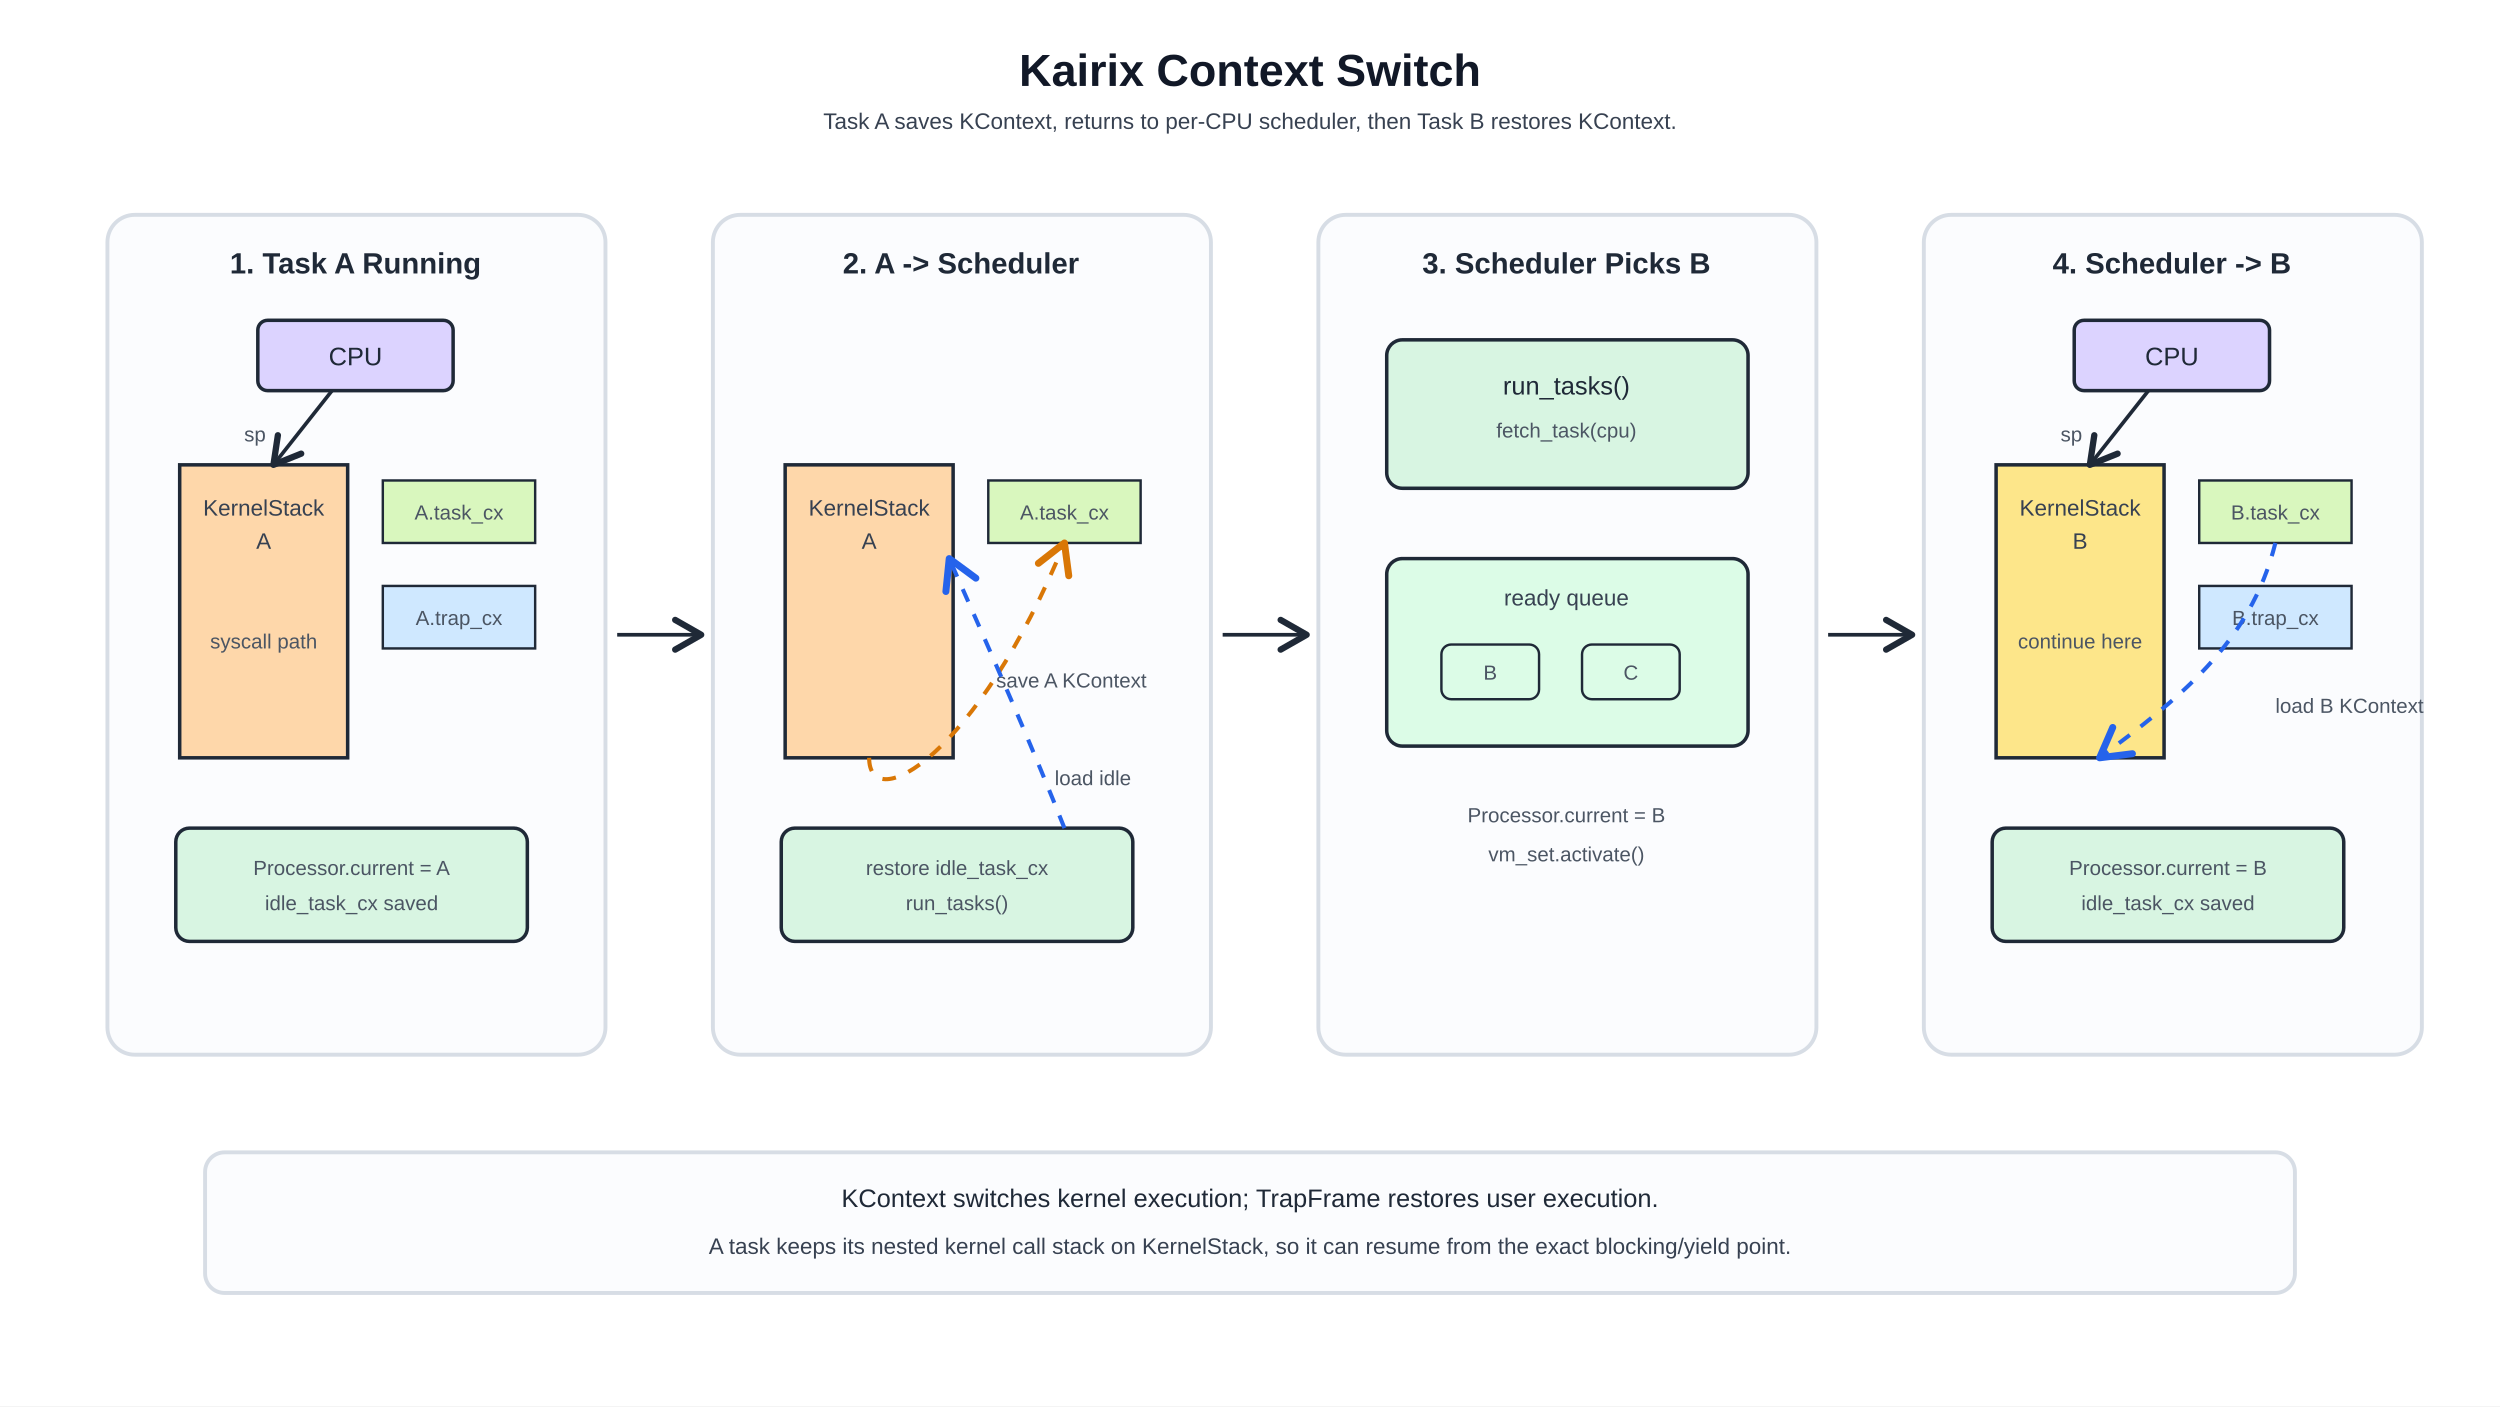
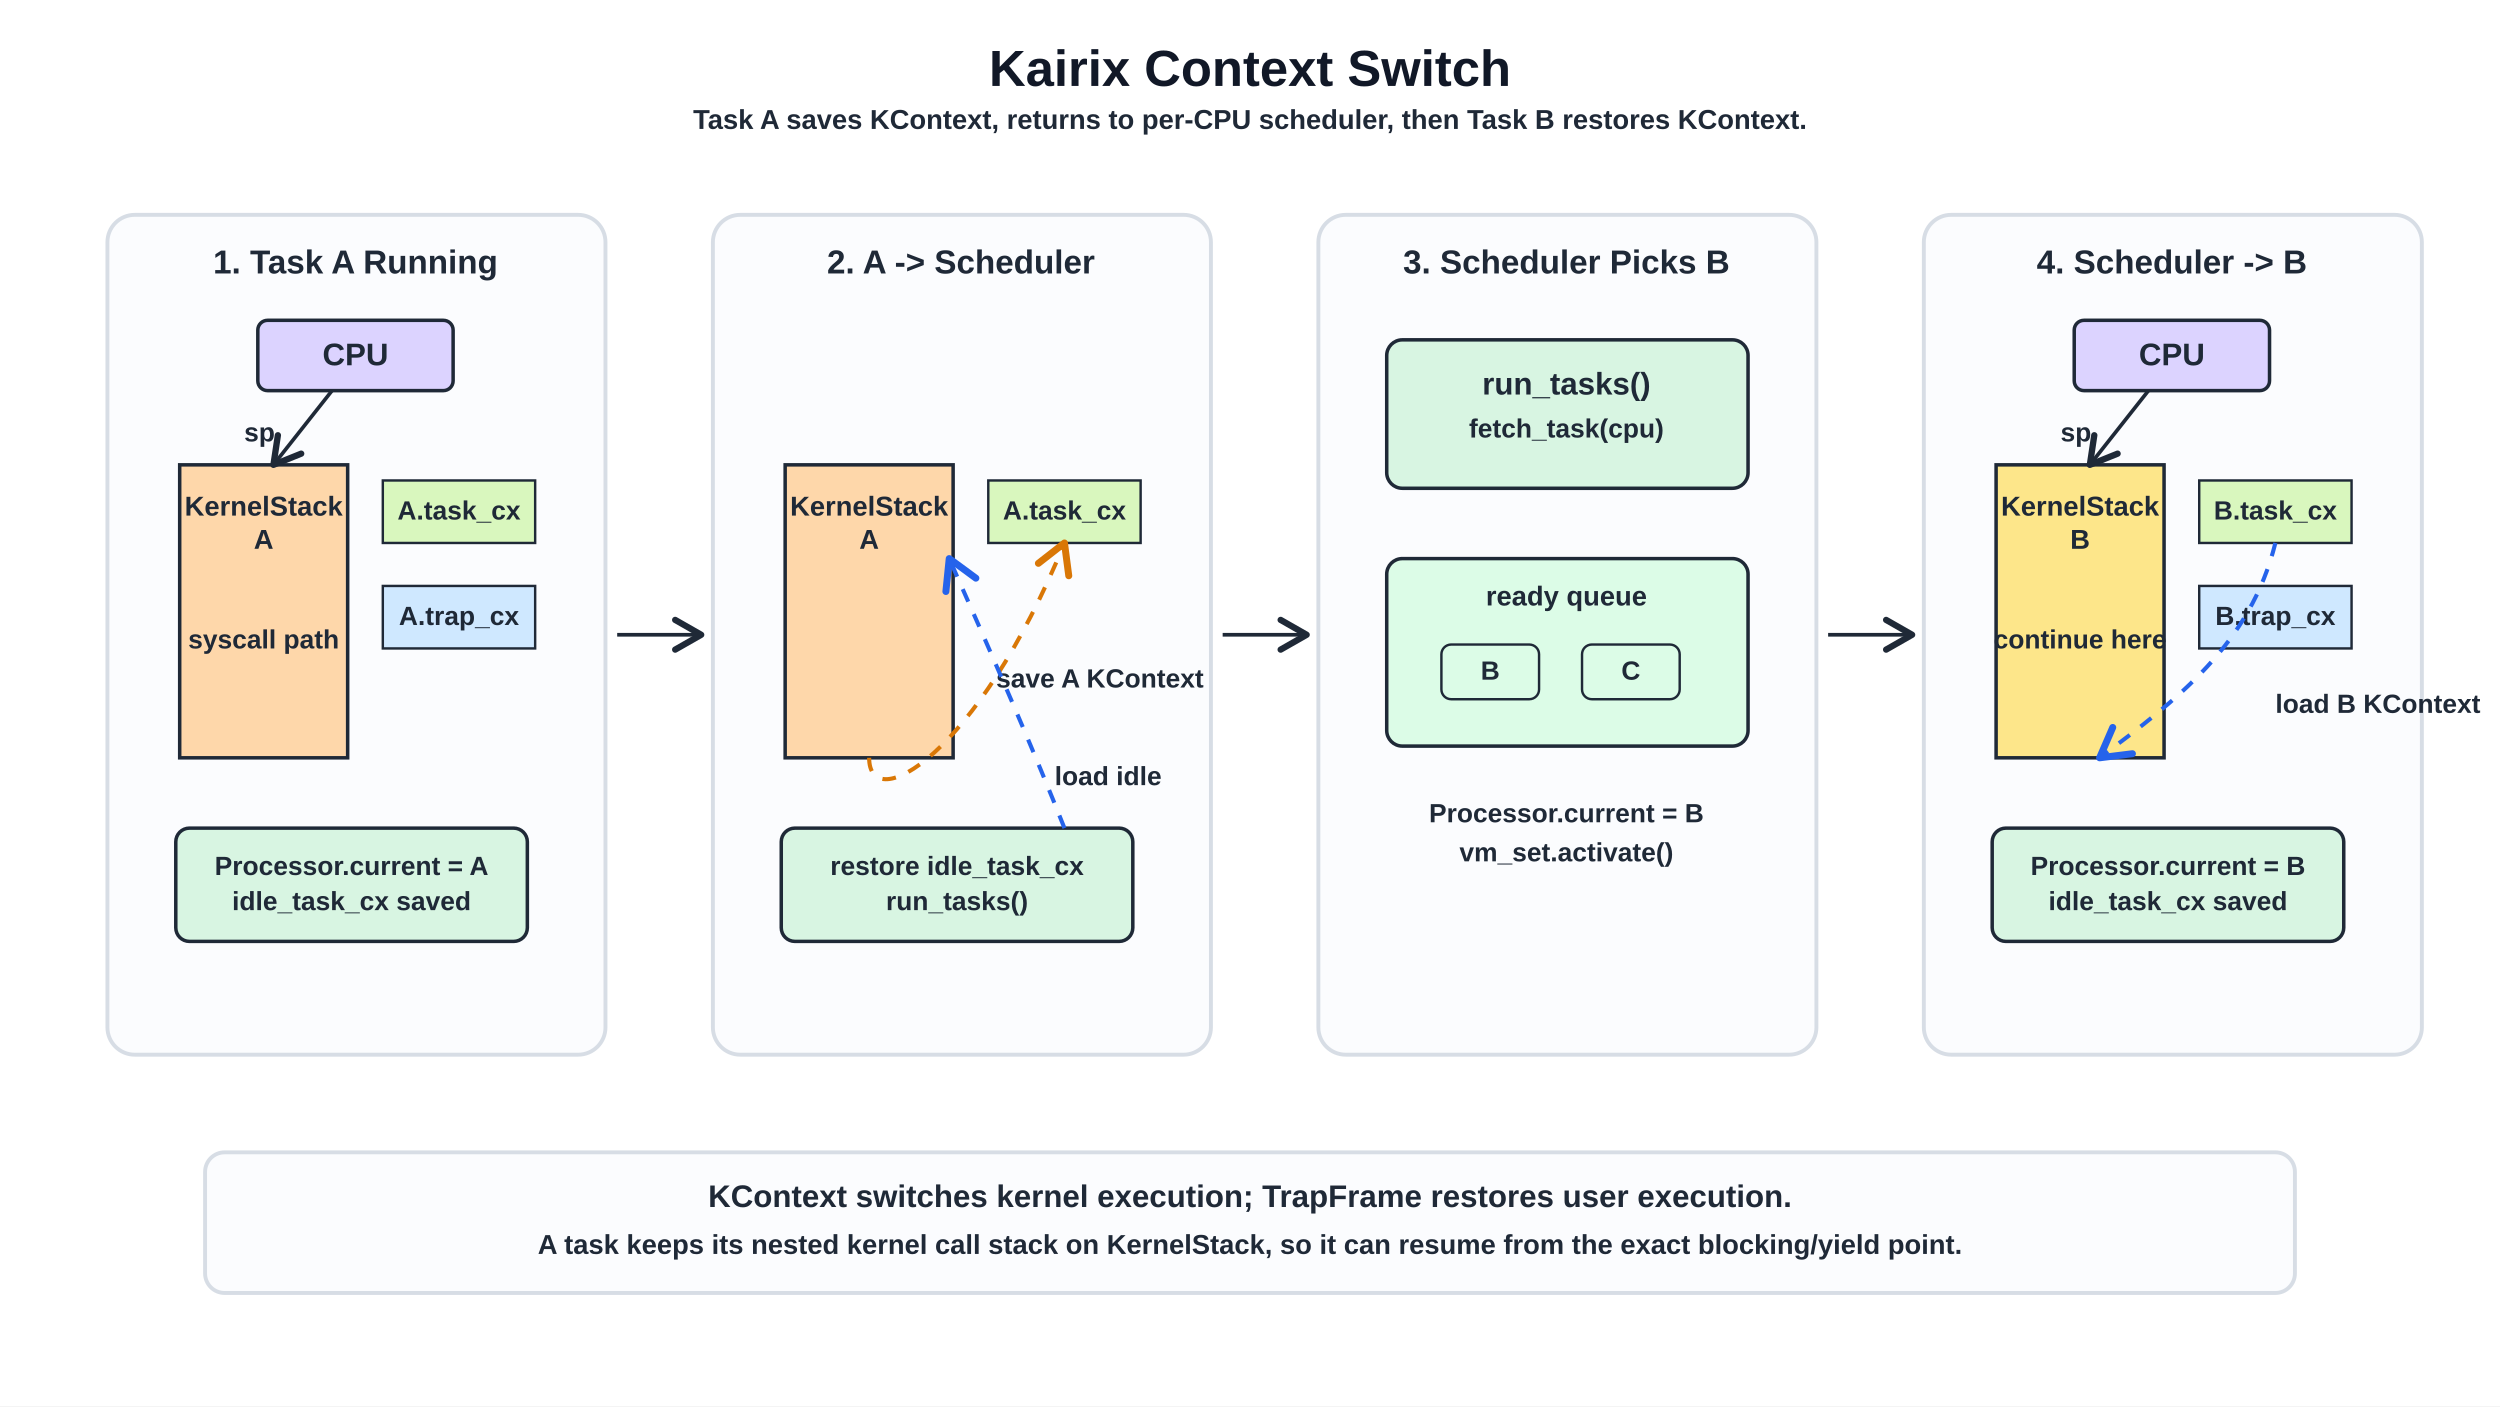
<svg xmlns="http://www.w3.org/2000/svg" width="1280" height="720" viewBox="0 0 1280 720">
  <defs>
    <marker id="arrow" markerWidth="10" markerHeight="10" refX="8" refY="5" orient="auto" markerUnits="strokeWidth">
      <path d="M1,1 L8,5 L1,9" fill="none" stroke="#1f2937" stroke-width="1.7" stroke-linecap="round" stroke-linejoin="round" />
    </marker>
    <marker id="arrow-blue" markerWidth="10" markerHeight="10" refX="8" refY="5" orient="auto" markerUnits="strokeWidth">
      <path d="M1,1 L8,5 L1,9" fill="none" stroke="#2563eb" stroke-width="1.7" stroke-linecap="round" stroke-linejoin="round" />
    </marker>
    <marker id="arrow-orange" markerWidth="10" markerHeight="10" refX="8" refY="5" orient="auto" markerUnits="strokeWidth">
      <path d="M1,1 L8,5 L1,9" fill="none" stroke="#d97706" stroke-width="1.7" stroke-linecap="round" stroke-linejoin="round" />
    </marker>
    <style>
      .page { fill: #ffffff; }
      .panel { fill: #fbfcfe; stroke: #d7dde5; stroke-width: 2; }
      .box { stroke: #1f2937; stroke-width: 1.8; }
      .subbox { stroke: #1f2937; stroke-width: 1.25; }
      .title {
        font-family: Arial, "Noto Sans CJK SC", "Microsoft YaHei", sans-serif;
-         font-size: 23px;
+         font-size: 26px;
        font-weight: 700;
        fill: #111827;
      }
      .step {
        font-family: Arial, "Noto Sans CJK SC", "Microsoft YaHei", sans-serif;
-         font-size: 15px;
+         font-size: 17px;
        font-weight: 700;
        fill: #1f2937;
      }
      .label {
        font-family: Arial, "Noto Sans CJK SC", "Microsoft YaHei", sans-serif;
-         font-size: 13px;
+         font-size: 16px;
+         font-weight: 600;
        fill: #1f2937;
      }
      .small {
        font-family: Arial, "Noto Sans CJK SC", "Microsoft YaHei", sans-serif;
-         font-size: 11.5px;
-         fill: #374151;
+         font-size: 14px;
+         font-weight: 600;
+         fill: #1f2937;
      }
      .tiny {
        font-family: Arial, "Noto Sans CJK SC", "Microsoft YaHei", sans-serif;
-         font-size: 10.5px;
-         fill: #4b5563;
+         font-size: 13.5px;
+         font-weight: 600;
+         fill: #1f2937;
      }
      .cpu { fill: #dcd3ff; }
      .stackA { fill: #fed7aa; }
      .stackB { fill: #fde68a; }
      .ctx { fill: #d9f7be; }
      .trap { fill: #cfe8ff; }
      .proc { fill: #d8f5e2; }
      .ready { fill: #dcfce7; }
      .muted { fill: #f3f4f6; }
      .arrow { stroke: #1f2937; stroke-width: 1.9; fill: none; marker-end: url(#arrow); }
      .blue { stroke: #2563eb; stroke-width: 2.1; fill: none; marker-end: url(#arrow-blue); }
      .orange { stroke: #d97706; stroke-width: 2.1; fill: none; marker-end: url(#arrow-orange); }
      .dash { stroke-dasharray: 7 7; }
    </style>
  </defs>
  <rect class="page" x="0" y="0" width="1280" height="720" />
  <text class="title" x="640" y="44" text-anchor="middle">Kairix Context Switch</text>
  <text class="small" x="640" y="66" text-anchor="middle">Task A saves KContext, returns to per-CPU scheduler, then Task B restores KContext.</text>
  <rect class="panel" x="55" y="110" width="255" height="430" rx="14" />
  <text class="step" x="182" y="140" text-anchor="middle">1. Task A Running</text>
  <rect class="box cpu" x="132" y="164" width="100" height="36" rx="5" />
  <text class="label" x="182" y="187" text-anchor="middle">CPU</text>
  <rect class="box stackA" x="92" y="238" width="86" height="150" />
  <text class="small" x="135" y="264" text-anchor="middle">KernelStack</text>
  <text class="small" x="135" y="281" text-anchor="middle">A</text>
  <text class="tiny" x="135" y="332" text-anchor="middle">syscall path</text>
  <path class="arrow" d="M170 200 L140 238" />
  <text class="tiny" x="125" y="226">sp</text>
  <rect class="subbox ctx" x="196" y="246" width="78" height="32" />
  <text class="tiny" x="235" y="266" text-anchor="middle">A.task_cx</text>
  <rect class="subbox trap" x="196" y="300" width="78" height="32" />
  <text class="tiny" x="235" y="320" text-anchor="middle">A.trap_cx</text>
  <rect class="box proc" x="90" y="424" width="180" height="58" rx="7" />
  <text class="tiny" x="180" y="448" text-anchor="middle">Processor.current = A</text>
  <text class="tiny" x="180" y="466" text-anchor="middle">idle_task_cx saved</text>
  <rect class="panel" x="365" y="110" width="255" height="430" rx="14" />
  <text class="step" x="492" y="140" text-anchor="middle">2. A -&gt; Scheduler</text>
  <rect class="box stackA" x="402" y="238" width="86" height="150" />
  <text class="small" x="445" y="264" text-anchor="middle">KernelStack</text>
  <text class="small" x="445" y="281" text-anchor="middle">A</text>
  <rect class="subbox ctx" x="506" y="246" width="78" height="32" />
  <text class="tiny" x="545" y="266" text-anchor="middle">A.task_cx</text>
  <rect class="box proc" x="400" y="424" width="180" height="58" rx="7" />
  <text class="tiny" x="490" y="448" text-anchor="middle">restore idle_task_cx</text>
  <text class="tiny" x="490" y="466" text-anchor="middle">run_tasks()</text>
  <path class="orange dash" d="M445 388 C445 418, 500 388, 545 278" />
  <text class="tiny" x="510" y="352" fill="#d97706">save A KContext</text>
  <path class="blue dash" d="M545 424 C530 386, 510 340, 486 286" />
  <text class="tiny" x="540" y="402" fill="#2563eb">load idle</text>
  <rect class="panel" x="675" y="110" width="255" height="430" rx="14" />
  <text class="step" x="802" y="140" text-anchor="middle">3. Scheduler Picks B</text>
  <rect class="box proc" x="710" y="174" width="185" height="76" rx="8" />
  <text class="label" x="802" y="202" text-anchor="middle">run_tasks()</text>
  <text class="tiny" x="802" y="224" text-anchor="middle">fetch_task(cpu)</text>
  <rect class="box ready" x="710" y="286" width="185" height="96" rx="8" />
  <text class="small" x="802" y="310" text-anchor="middle">ready queue</text>
  <rect class="subbox ready" x="738" y="330" width="50" height="28" rx="5" />
  <text class="tiny" x="763" y="348" text-anchor="middle">B</text>
  <rect class="subbox ready" x="810" y="330" width="50" height="28" rx="5" />
  <text class="tiny" x="835" y="348" text-anchor="middle">C</text>
  <text class="tiny" x="802" y="421" text-anchor="middle">Processor.current = B</text>
  <text class="tiny" x="802" y="441" text-anchor="middle">vm_set.activate()</text>
  <rect class="panel" x="985" y="110" width="255" height="430" rx="14" />
  <text class="step" x="1112" y="140" text-anchor="middle">4. Scheduler -&gt; B</text>
  <rect class="box cpu" x="1062" y="164" width="100" height="36" rx="5" />
  <text class="label" x="1112" y="187" text-anchor="middle">CPU</text>
  <rect class="box stackB" x="1022" y="238" width="86" height="150" />
  <text class="small" x="1065" y="264" text-anchor="middle">KernelStack</text>
  <text class="small" x="1065" y="281" text-anchor="middle">B</text>
  <text class="tiny" x="1065" y="332" text-anchor="middle">continue here</text>
  <path class="arrow" d="M1100 200 L1070 238" />
  <text class="tiny" x="1055" y="226">sp</text>
  <rect class="subbox ctx" x="1126" y="246" width="78" height="32" />
  <text class="tiny" x="1165" y="266" text-anchor="middle">B.task_cx</text>
  <rect class="subbox trap" x="1126" y="300" width="78" height="32" />
  <text class="tiny" x="1165" y="320" text-anchor="middle">B.trap_cx</text>
  <rect class="box proc" x="1020" y="424" width="180" height="58" rx="7" />
  <text class="tiny" x="1110" y="448" text-anchor="middle">Processor.current = B</text>
  <text class="tiny" x="1110" y="466" text-anchor="middle">idle_task_cx saved</text>
  <path class="blue dash" d="M1165 278 C1152 330, 1115 358, 1075 388" />
  <text class="tiny" x="1165" y="365" fill="#2563eb">load B KContext</text>
  <path class="arrow" d="M316 325 L359 325" />
  <path class="arrow" d="M626 325 L669 325" />
  <path class="arrow" d="M936 325 L979 325" />
  <rect class="panel" x="105" y="590" width="1070" height="72" rx="10" />
  <text class="label" x="640" y="618" text-anchor="middle">KContext switches kernel execution; TrapFrame restores user execution.</text>
  <text class="small" x="640" y="642" text-anchor="middle">A task keeps its nested kernel call stack on KernelStack, so it can resume from the exact blocking/yield point.</text>
</svg>
